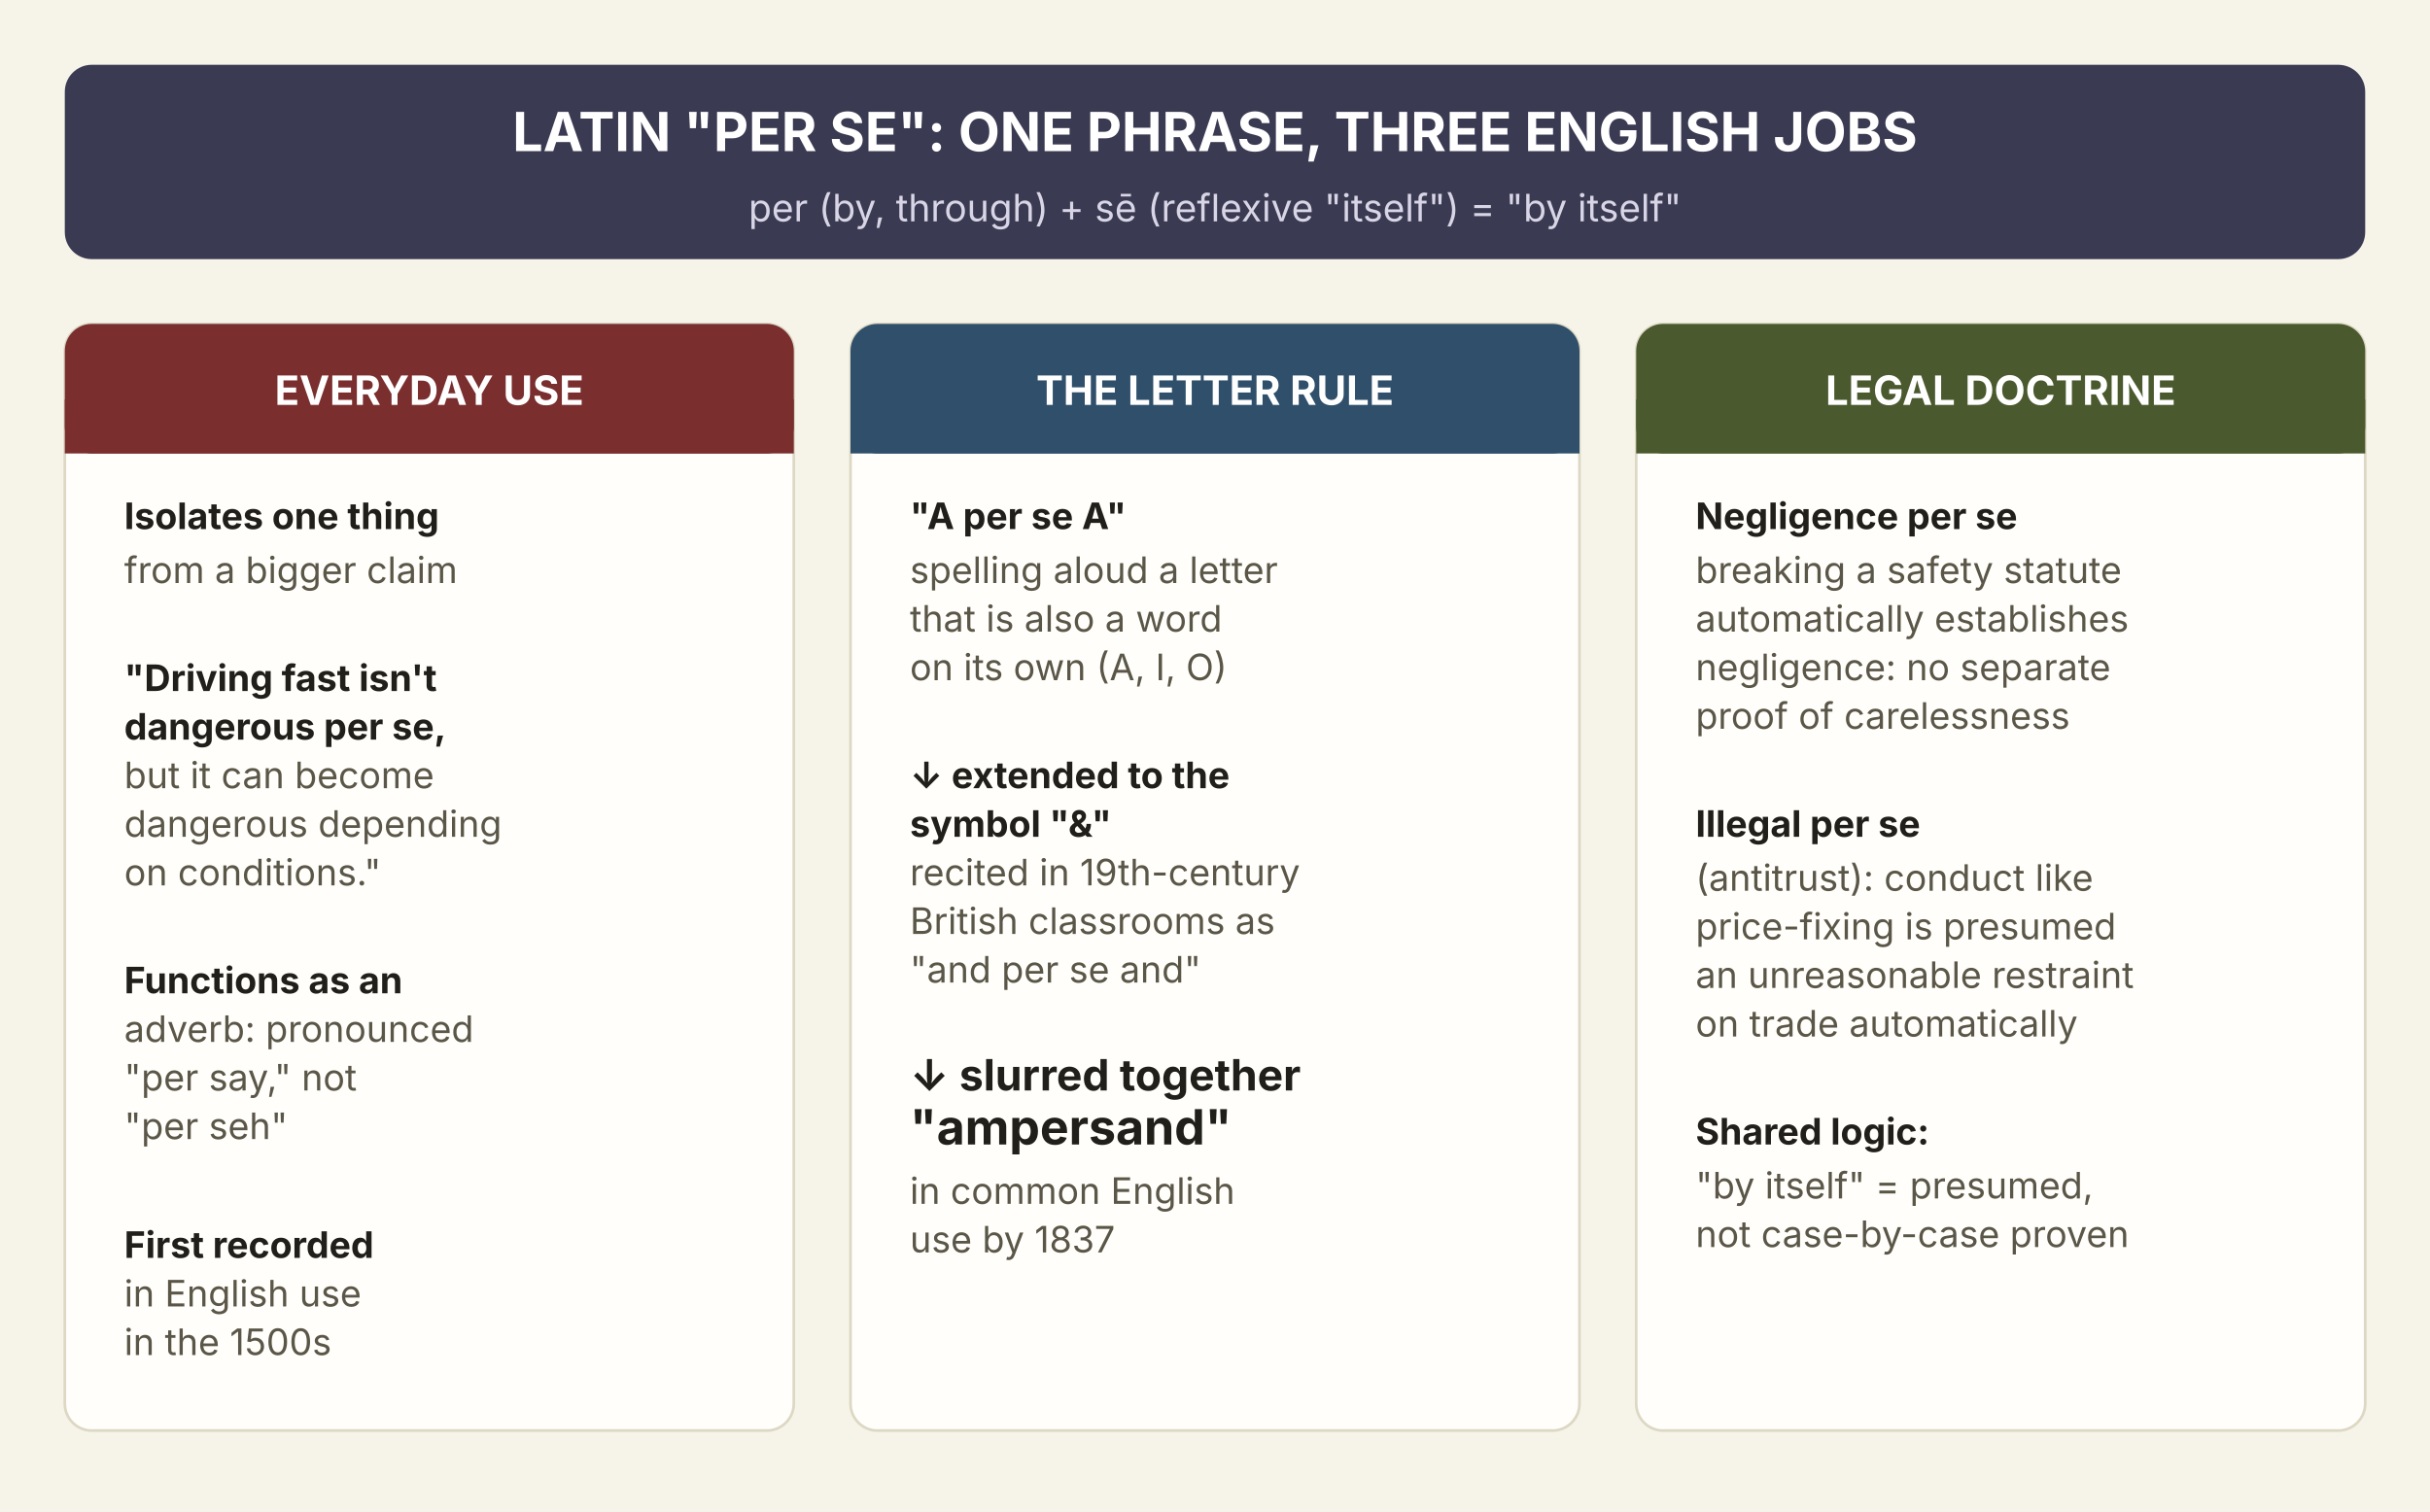
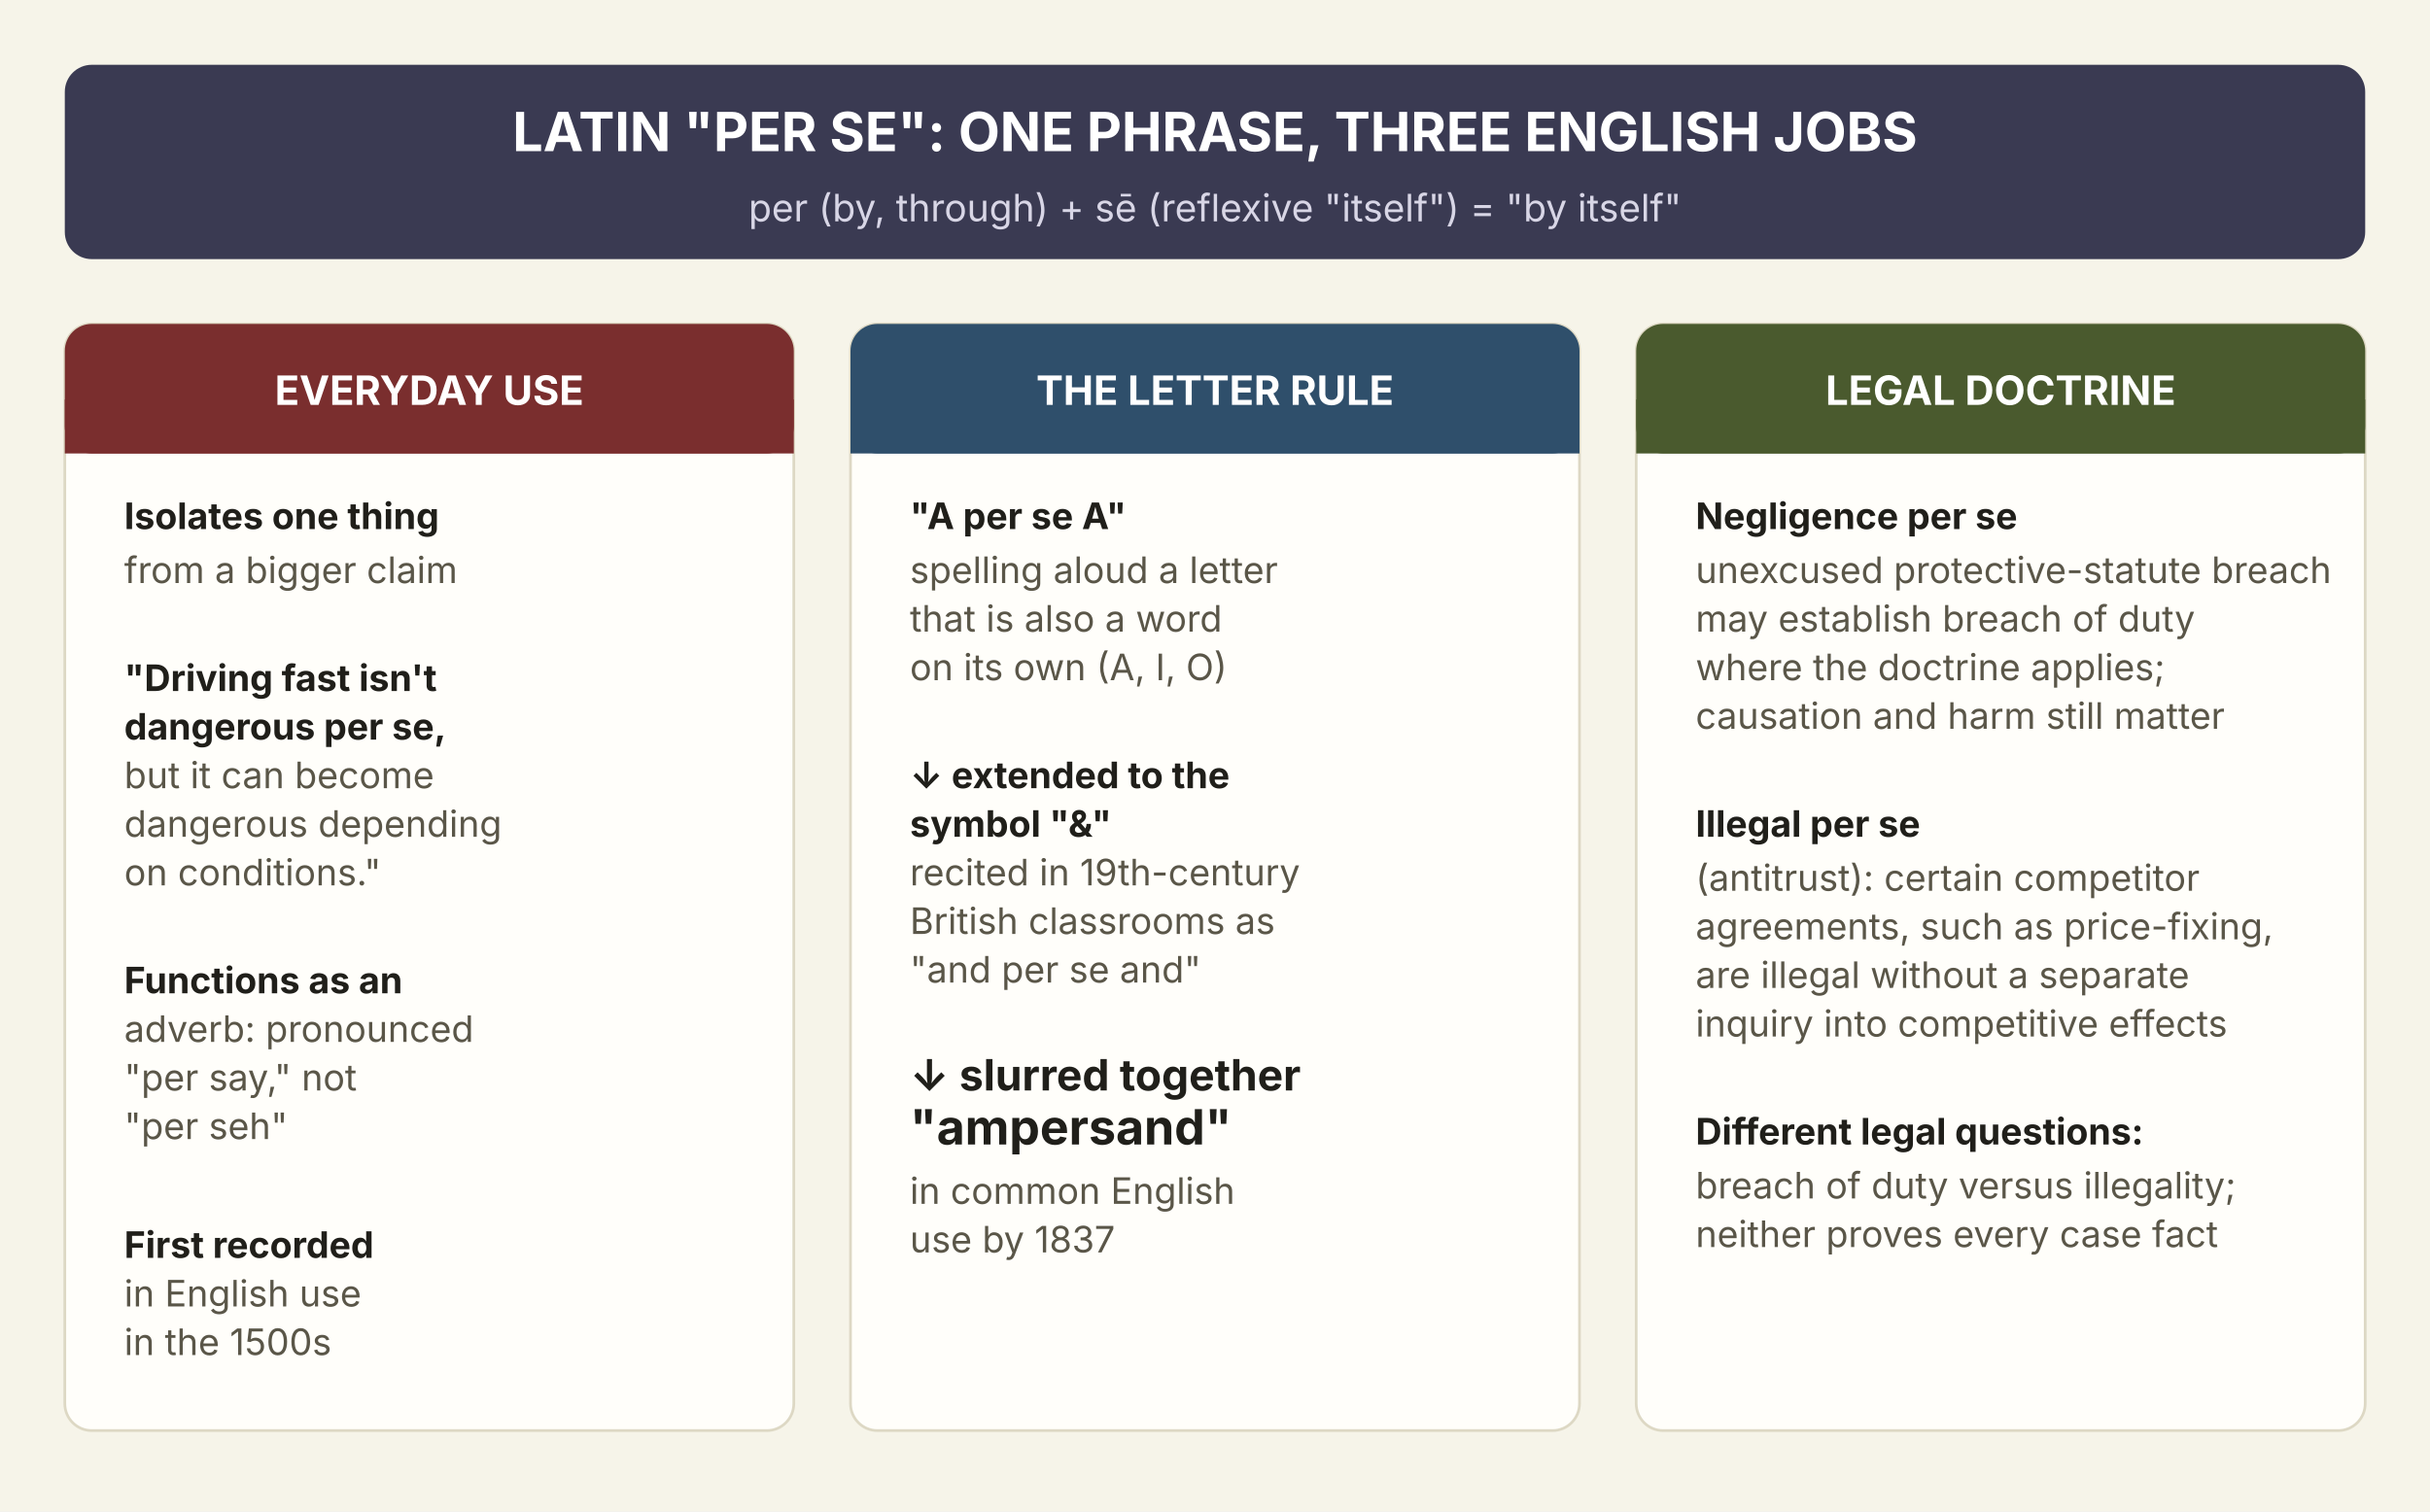
<svg xmlns="http://www.w3.org/2000/svg" viewBox="0 0 900 560" font-family="system-ui, -apple-system, sans-serif">
  <rect width="900" height="560" fill="#f6f4e9" />
  <rect x="24" y="24" width="852" height="72" rx="10" fill="#3a3a52" />
  <text x="450" y="56" text-anchor="middle" fill="#ffffff" font-size="20" font-weight="700">LATIN "PER SE": ONE PHRASE, THREE ENGLISH JOBS</text>
  <text x="450" y="82" text-anchor="middle" fill="#d8d6e6" font-size="14">per (by, through) + sē (reflexive "itself") = "by itself"</text>
  <rect x="24" y="120" width="270" height="410" rx="10" fill="#fffefa" stroke="#ddd8c4" />
  <rect x="24" y="120" width="270" height="48" rx="10" fill="#7a2e2e" />
  <rect x="24" y="148" width="270" height="20" fill="#7a2e2e" />
  <text x="159" y="150" text-anchor="middle" fill="#ffffff" font-size="15" font-weight="700">EVERYDAY USE</text>
  <g fill="#201f1a" font-size="13.5">
    <text x="46" y="196" font-weight="700">Isolates one thing</text>
    <text x="46" y="216" fill="#5a5648">from a bigger claim</text>
    <text x="46" y="256" font-weight="700">"Driving fast isn't</text>
    <text x="46" y="274" font-weight="700">dangerous per se,</text>
    <text x="46" y="292" fill="#5a5648">but it can become</text>
    <text x="46" y="310" fill="#5a5648">dangerous depending</text>
    <text x="46" y="328" fill="#5a5648">on conditions."</text>
    <text x="46" y="368" font-weight="700">Functions as an</text>
    <text x="46" y="386" fill="#5a5648">adverb: pronounced</text>
    <text x="46" y="404" fill="#5a5648">"per say," not</text>
    <text x="46" y="422" fill="#5a5648">"per seh"</text>
    <text x="46" y="466" font-weight="700">First recorded</text>
    <text x="46" y="484" fill="#5a5648">in English use</text>
    <text x="46" y="502" fill="#5a5648">in the 1500s</text>
  </g>
  <rect x="315" y="120" width="270" height="410" rx="10" fill="#fffefa" stroke="#ddd8c4" />
  <rect x="315" y="120" width="270" height="48" rx="10" fill="#2f4f6b" />
  <rect x="315" y="148" width="270" height="20" fill="#2f4f6b" />
  <text x="450" y="150" text-anchor="middle" fill="#ffffff" font-size="15" font-weight="700">THE LETTER RULE</text>
  <g fill="#201f1a" font-size="13.5">
    <text x="337" y="196" font-weight="700">"A per se A"</text>
    <text x="337" y="216" fill="#5a5648">spelling aloud a letter</text>
    <text x="337" y="234" fill="#5a5648">that is also a word</text>
    <text x="337" y="252" fill="#5a5648">on its own (A, I, O)</text>
    <text x="337" y="292" font-weight="700">↓ extended to the</text>
    <text x="337" y="310" font-weight="700">symbol "&amp;"</text>
    <text x="337" y="328" fill="#5a5648">recited in 19th-century</text>
    <text x="337" y="346" fill="#5a5648">British classrooms as</text>
    <text x="337" y="364" fill="#5a5648">"and per se and"</text>
    <text x="337" y="404" font-weight="700" font-size="16">↓ slurred together</text>
    <text x="337" y="424" font-weight="700" font-size="18">"ampersand"</text>
    <text x="337" y="446" fill="#5a5648">in common English</text>
    <text x="337" y="464" fill="#5a5648">use by 1837</text>
  </g>
  <rect x="606" y="120" width="270" height="410" rx="10" fill="#fffefa" stroke="#ddd8c4" />
  <rect x="606" y="120" width="270" height="48" rx="10" fill="#4a5a2e" />
  <rect x="606" y="148" width="270" height="20" fill="#4a5a2e" />
  <text x="741" y="150" text-anchor="middle" fill="#ffffff" font-size="15" font-weight="700">LEGAL DOCTRINE</text>
  <g fill="#201f1a" font-size="13.5">
    <text x="628" y="196" font-weight="700">Negligence per se</text>
-     <text x="628" y="216" fill="#5a5648">breaking a safety statute</text>
-     <text x="628" y="234" fill="#5a5648">automatically establishes</text>
-     <text x="628" y="252" fill="#5a5648">negligence: no separate</text>
-     <text x="628" y="270" fill="#5a5648">proof of carelessness</text>
+     <text x="628" y="216" fill="#5a5648">unexcused protective-statute breach</text>
+     <text x="628" y="234" fill="#5a5648">may establish breach of duty</text>
+     <text x="628" y="252" fill="#5a5648">where the doctrine applies;</text>
+     <text x="628" y="270" fill="#5a5648">causation and harm still matter</text>
    <text x="628" y="310" font-weight="700">Illegal per se</text>
-     <text x="628" y="330" fill="#5a5648">(antitrust): conduct like</text>
-     <text x="628" y="348" fill="#5a5648">price-fixing is presumed</text>
-     <text x="628" y="366" fill="#5a5648">an unreasonable restraint</text>
-     <text x="628" y="384" fill="#5a5648">on trade automatically</text>
-     <text x="628" y="424" font-weight="700">Shared logic:</text>
-     <text x="628" y="444" fill="#5a5648">"by itself" = presumed,</text>
-     <text x="628" y="462" fill="#5a5648">not case-by-case proven</text>
+     <text x="628" y="330" fill="#5a5648">(antitrust): certain competitor</text>
+     <text x="628" y="348" fill="#5a5648">agreements, such as price-fixing,</text>
+     <text x="628" y="366" fill="#5a5648">are illegal without a separate</text>
+     <text x="628" y="384" fill="#5a5648">inquiry into competitive effects</text>
+     <text x="628" y="424" font-weight="700">Different legal questions:</text>
+     <text x="628" y="444" fill="#5a5648">breach of duty versus illegality;</text>
+     <text x="628" y="462" fill="#5a5648">neither proves every case fact</text>
  </g>
</svg>
